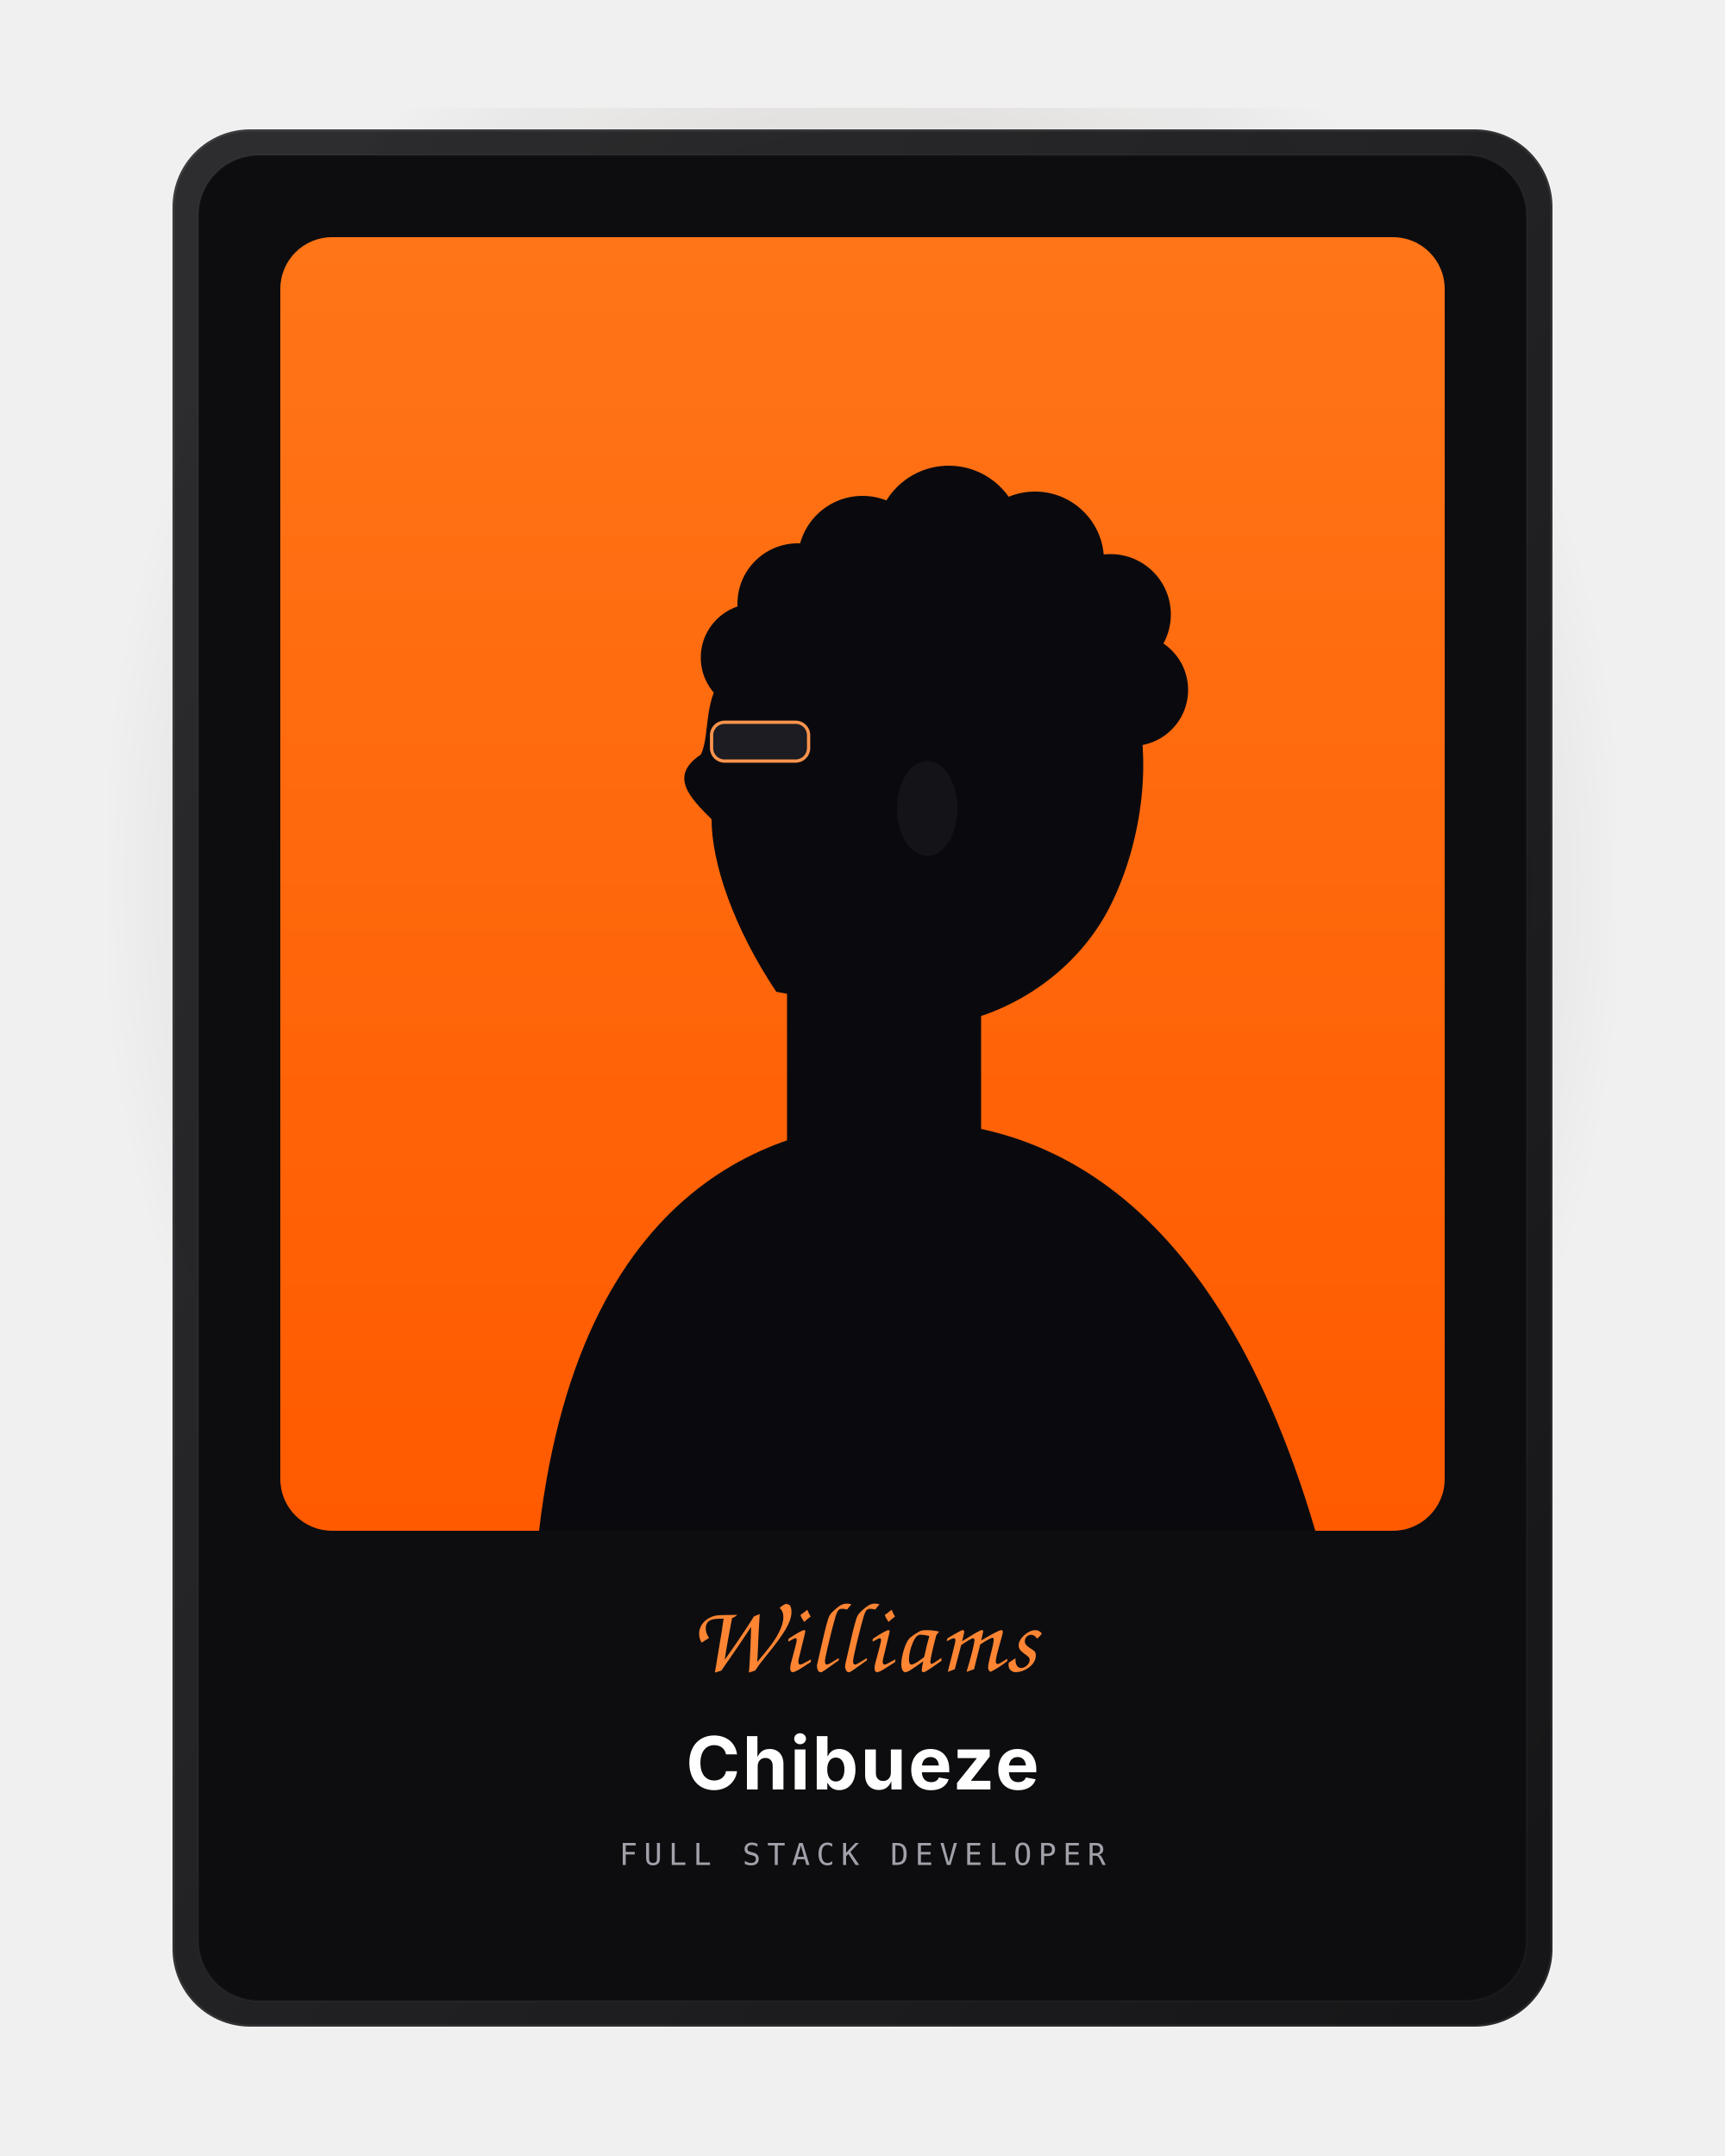
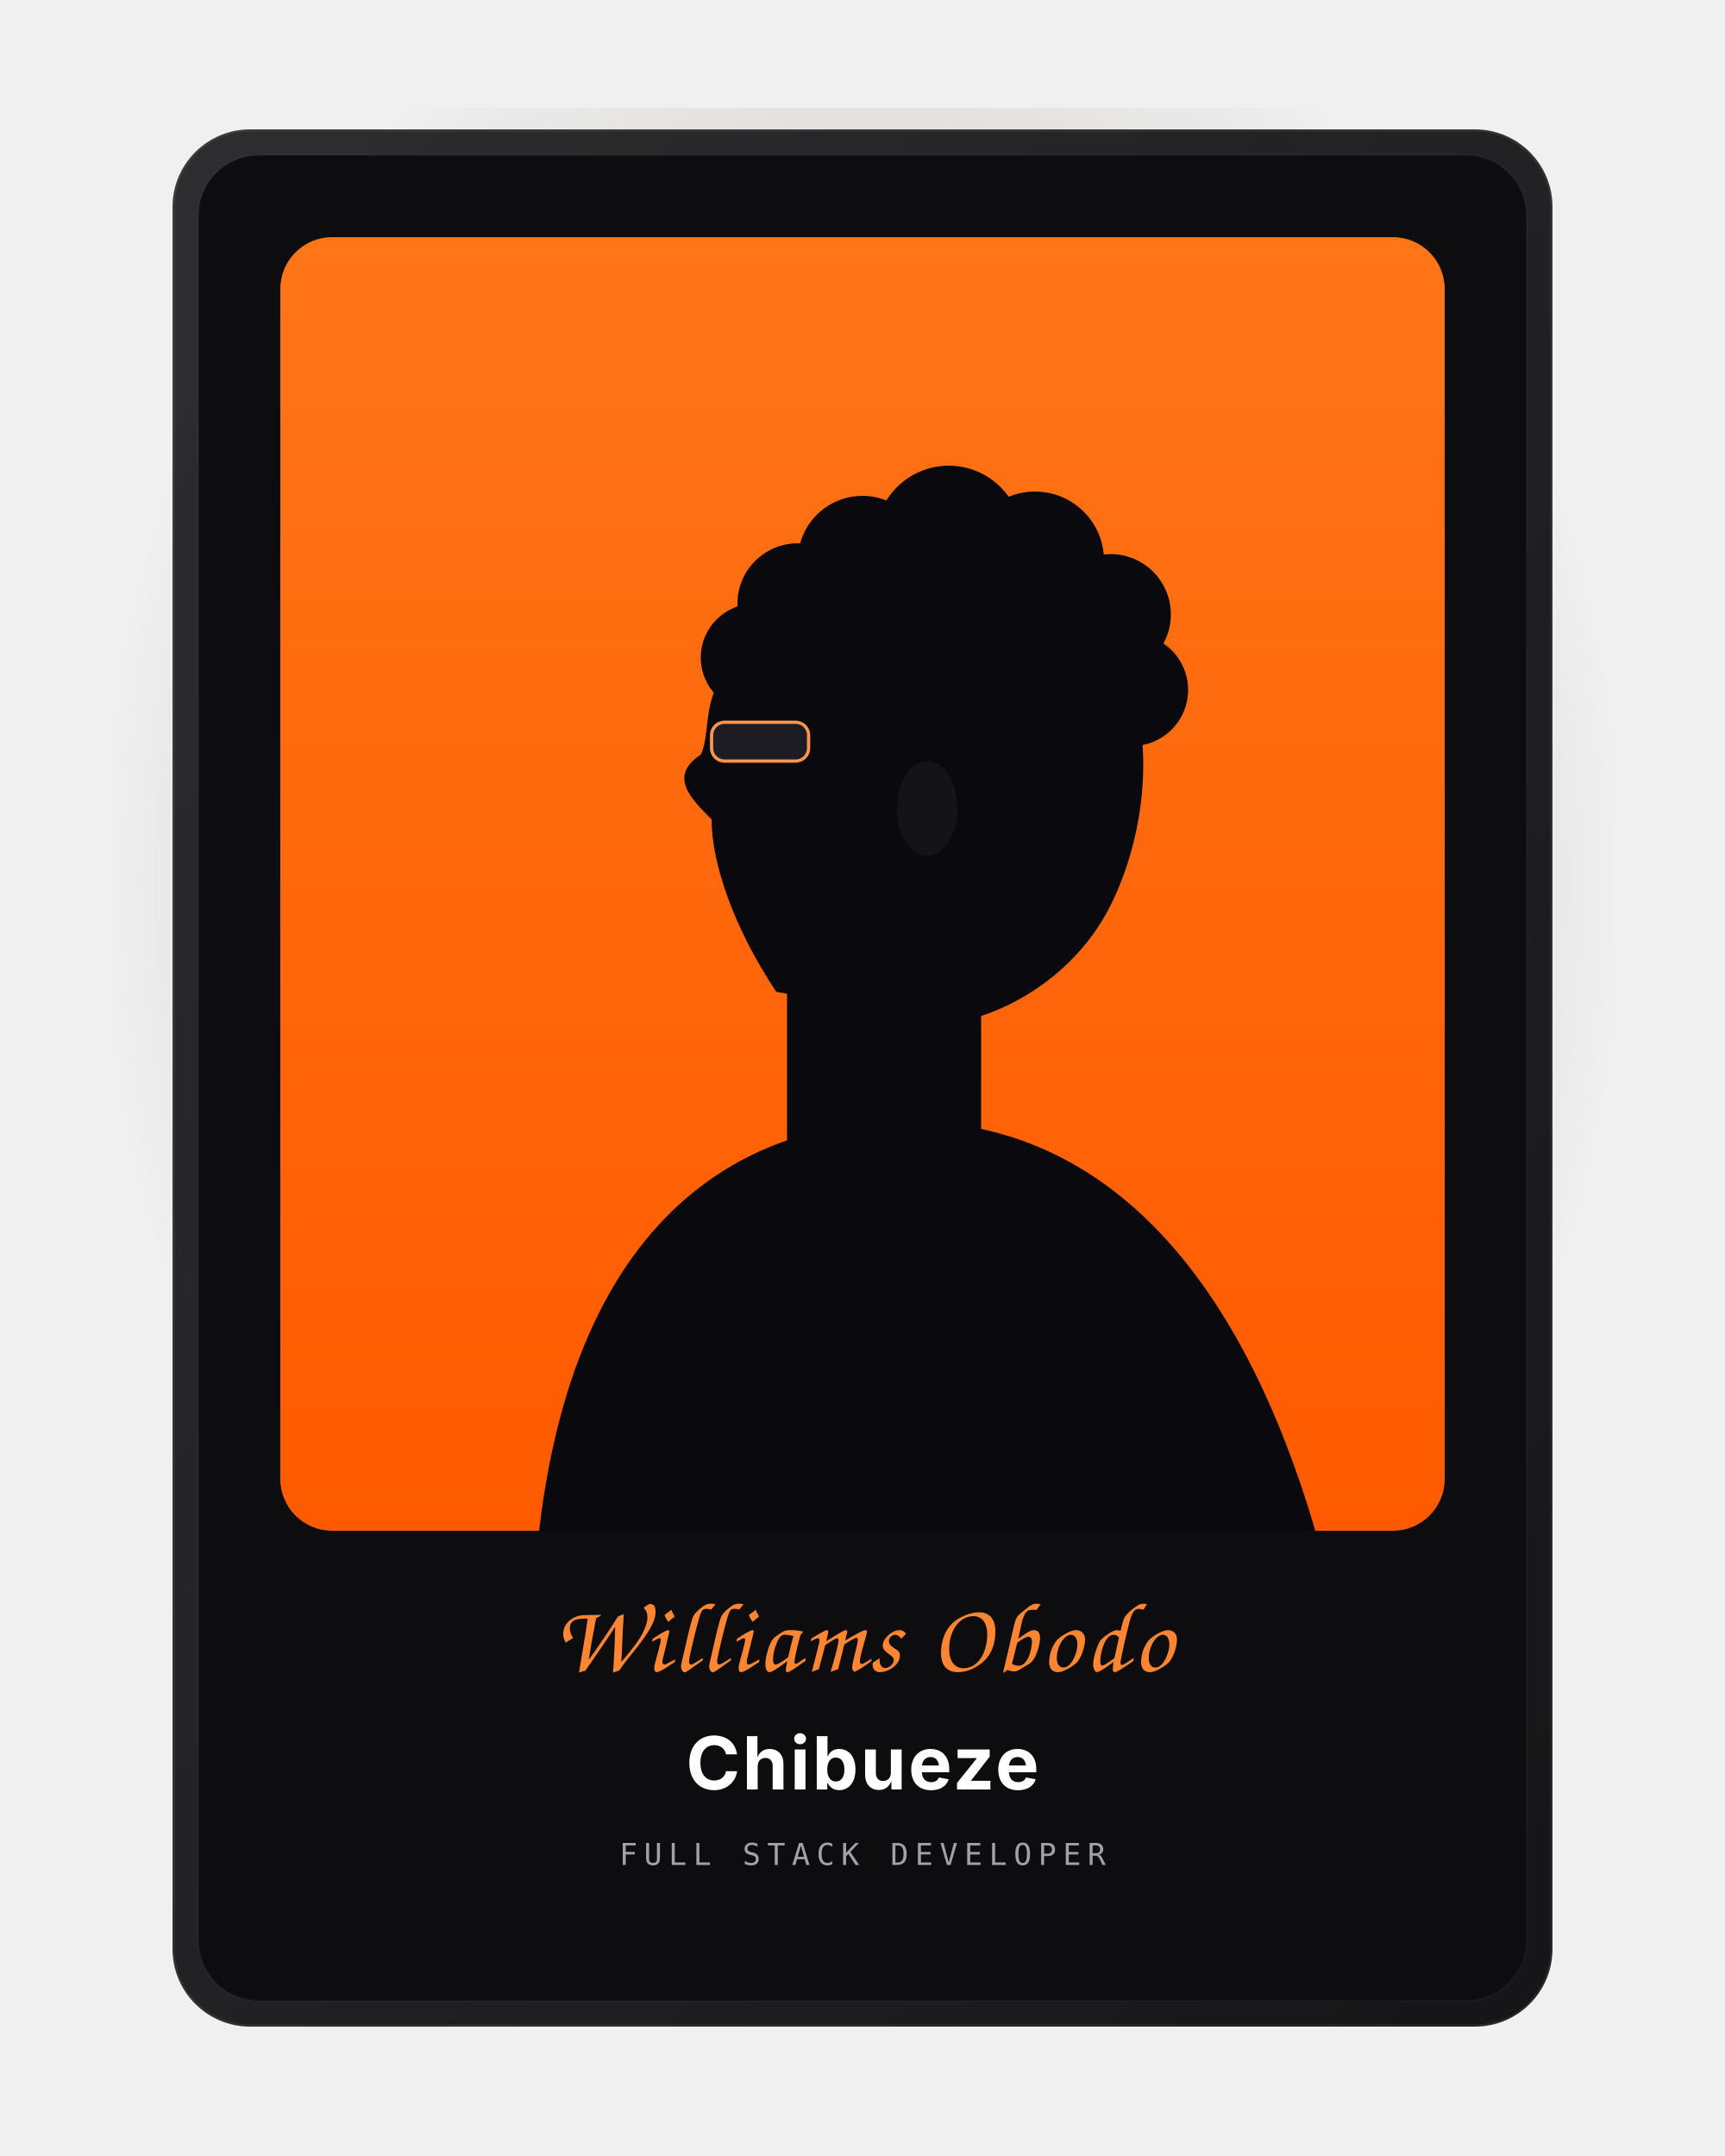
<svg xmlns="http://www.w3.org/2000/svg" width="800" height="1000" viewBox="0 0 800 1000" fill="none">
  <defs>
    <linearGradient id="frameGrad" x1="0%" y1="0%" x2="100%" y2="100%">
      <stop offset="0%" stop-color="#18181B" stop-opacity="0.9" />
      <stop offset="100%" stop-color="#0A0A0C" stop-opacity="0.95" />
    </linearGradient>
    <radialGradient id="portraitGlow" cx="50%" cy="40%" r="50%">
      <stop offset="0%" stop-color="#FF6A00" stop-opacity="0.3" />
      <stop offset="100%" stop-color="transparent" stop-opacity="0" />
    </radialGradient>
    <linearGradient id="orangeCard" x1="0%" y1="0%" x2="0%" y2="100%">
      <stop offset="0%" stop-color="#FF7518" />
      <stop offset="100%" stop-color="#FF5A00" />
    </linearGradient>
  </defs>
  <rect x="50" y="50" width="700" height="900" rx="40" fill="url(#portraitGlow)" />
  <rect x="80" y="60" width="640" height="880" rx="36" fill="url(#frameGrad)" stroke="rgba(255, 255, 255, 0.08)" stroke-width="2" />
  <rect x="92" y="72" width="616" height="856" rx="28" fill="#0D0D10" stroke="rgba(255, 255, 255, 0.03)" stroke-width="1" />
  <rect x="130" y="110" width="540" height="600" rx="24" fill="url(#orangeCard)" />
  <g transform="translate(130, 110)">
    <clipPath id="innerClip">
      <rect width="540" height="600" rx="24" />
    </clipPath>
    <g clip-path="url(#innerClip)">
      <path d="M 120 600 C 140 430, 240 410, 290 410 C 340 410, 430 430, 480 600 Z" fill="#0A0A0E" />
      <path d="M 235 340 L 235 430 L 325 430 L 325 350 Z" fill="#0A0A0E" />
      <path d="M 230 350 C 210 320, 200 290, 200 270 C 190 260, 180 250, 195 240 C 200 230, 195 210, 210 200 C 220 180, 240 160, 270 150 C 320 140, 380 160, 395 210 C 405 240, 400 280, 385 310 C 370 340, 340 360, 310 365 L 230 350 Z" fill="#0A0A0E" />
      <circle cx="270" cy="150" r="30" fill="#0A0A0E" />
      <circle cx="310" cy="140" r="34" fill="#0A0A0E" />
      <circle cx="350" cy="150" r="32" fill="#0A0A0E" />
      <circle cx="385" cy="175" r="28" fill="#0A0A0E" />
      <circle cx="395" cy="210" r="26" fill="#0A0A0E" />
      <circle cx="240" cy="170" r="28" fill="#0A0A0E" />
      <circle cx="220" cy="195" r="25" fill="#0A0A0E" />
      <rect x="200" y="225" width="45" height="18" rx="6" fill="#1C1C22" stroke="#FF944D" stroke-width="1.5" />
      <ellipse cx="300" cy="265" rx="14" ry="22" fill="#141418" />
    </g>
  </g>
  <text x="400" y="775" text-anchor="middle" fill="#FF8533" font-family="'Brush Script MT', 'Dancing Script', 'Caveat', cursive, sans-serif" font-size="46" font-style="italic" letter-spacing="2">
-     Williams
+     Williams Obodo
  </text>
  <text x="400" y="830" text-anchor="middle" fill="#FFFFFF" font-family="system-ui, -apple-system, sans-serif" font-size="34" font-weight="700" letter-spacing="1">
    Chibueze
  </text>
  <text x="400" y="865" text-anchor="middle" fill="#A1A1AA" font-family="monospace" font-size="14" letter-spacing="3">
    FULL STACK DEVELOPER
  </text>
</svg>
